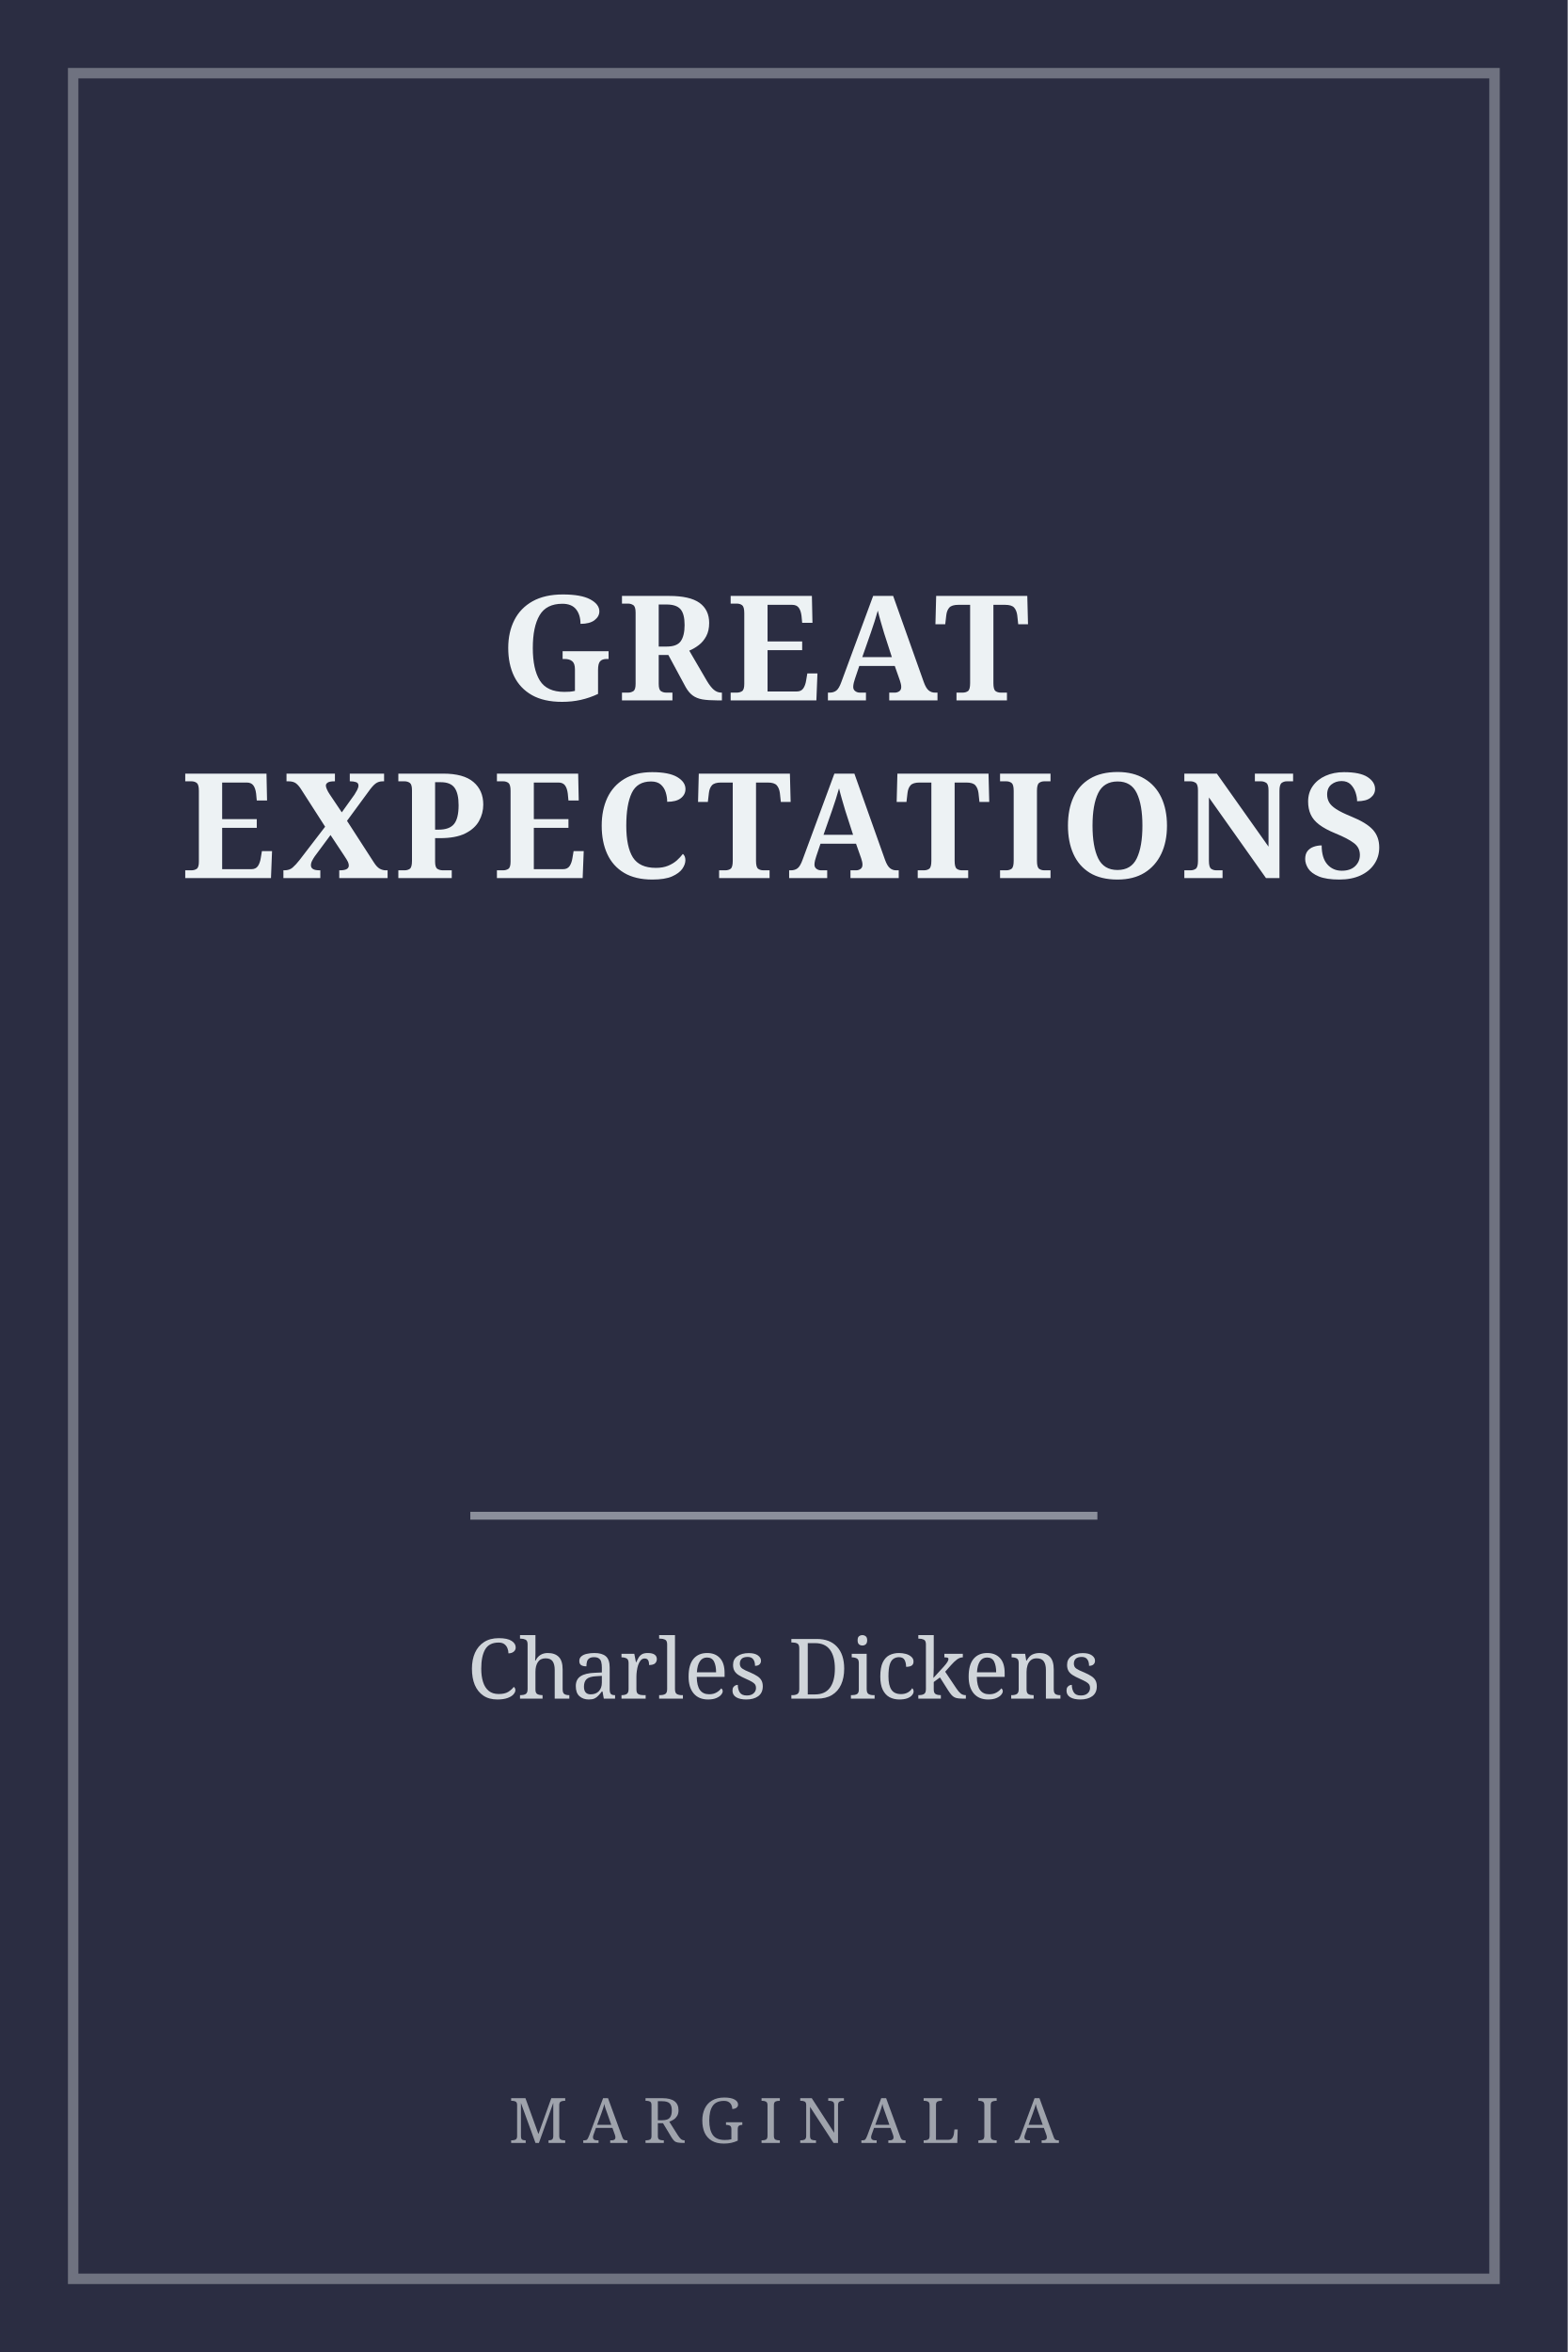
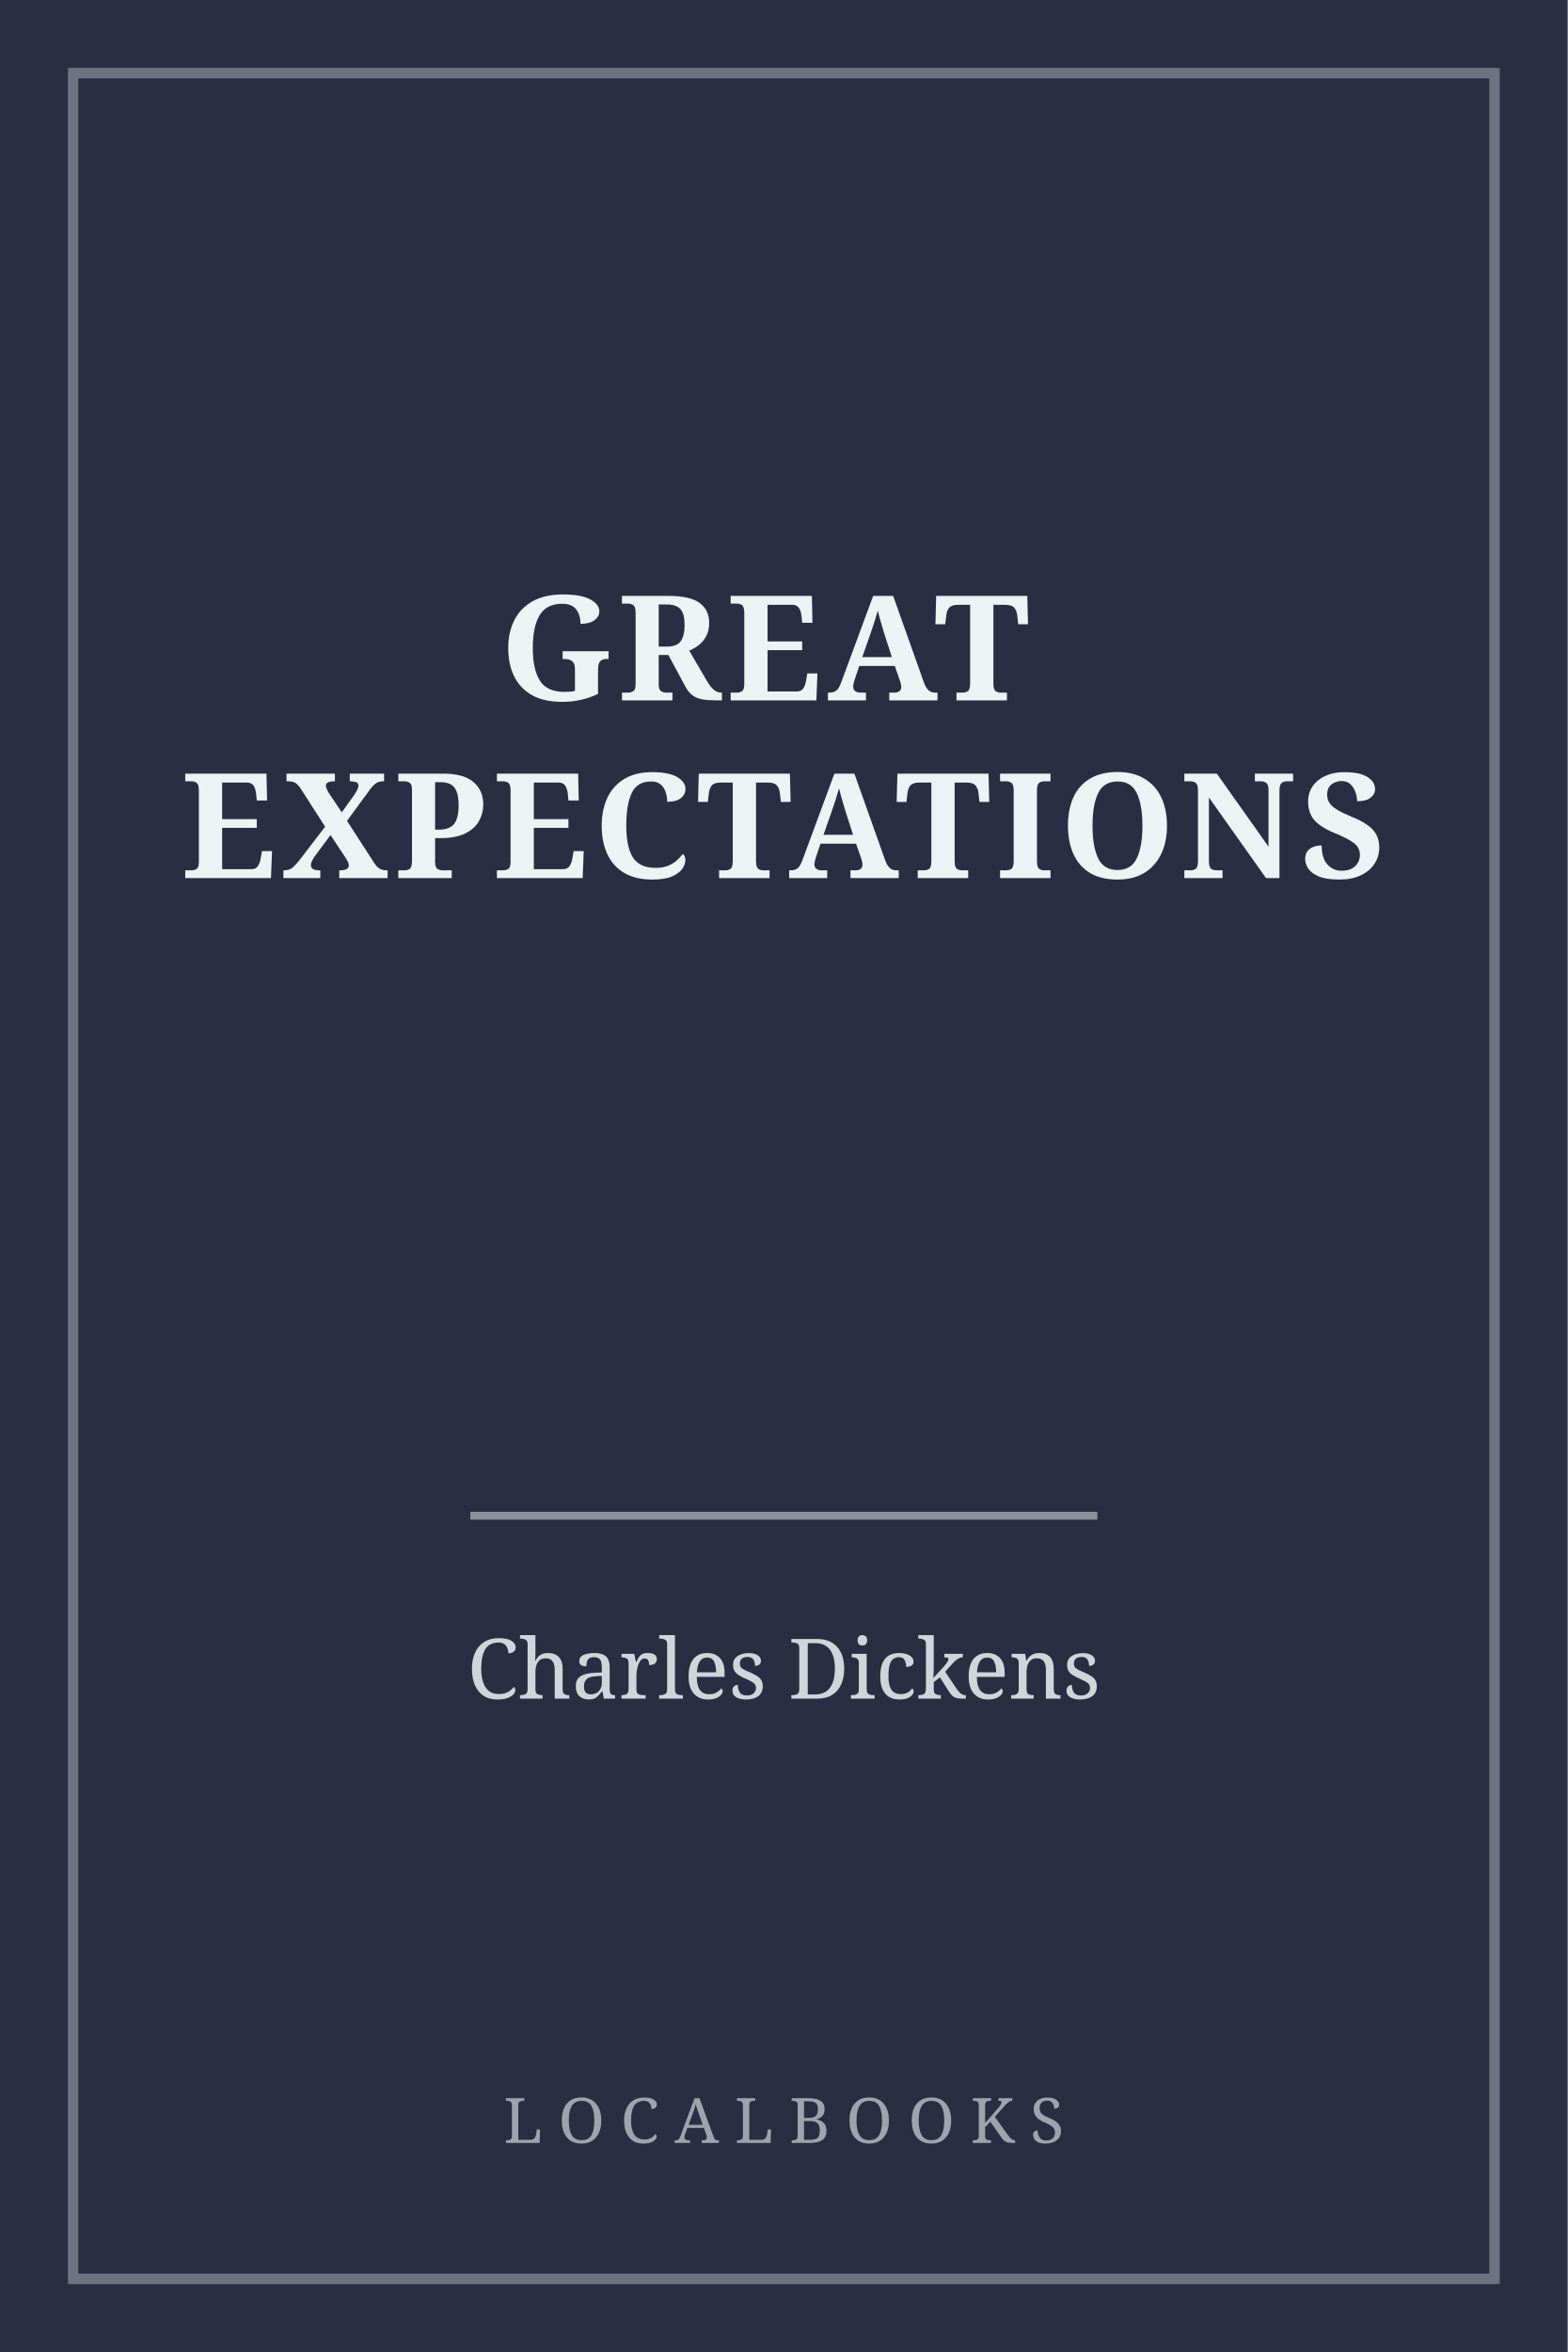
<svg xmlns="http://www.w3.org/2000/svg" width="300" height="450" viewBox="0 0 300 450">
  <rect width="300" height="450" fill="#2b2d42" />
  <rect x="14" y="14" width="272" height="422" fill="none" stroke="#edf2f4" stroke-opacity="0.35" stroke-width="2" />
  <text x="150" y="134" font-family="Georgia, serif" font-size="28" font-weight="bold" fill="#edf2f4" text-anchor="middle" letter-spacing="1">
    <tspan x="150" dy="0">GREAT</tspan>
    <tspan x="150" dy="34">EXPECTATIONS</tspan>
  </text>
  <line x1="90" y1="290" x2="210" y2="290" stroke="#edf2f4" stroke-opacity="0.5" stroke-width="1.5" />
  <text x="150" y="325" font-family="Georgia, serif" font-size="16" fill="#edf2f4" fill-opacity="0.85" text-anchor="middle">Charles Dickens</text>
-   <text x="150" y="410" font-family="Georgia, serif" font-size="12" fill="#edf2f4" fill-opacity="0.6" text-anchor="middle" letter-spacing="3">MARGINALIA</text>
+   <text x="150" y="410" font-family="Georgia, serif" font-size="12" fill="#edf2f4" fill-opacity="0.6" text-anchor="middle" letter-spacing="3">LOCALBOOKS</text>
</svg>
